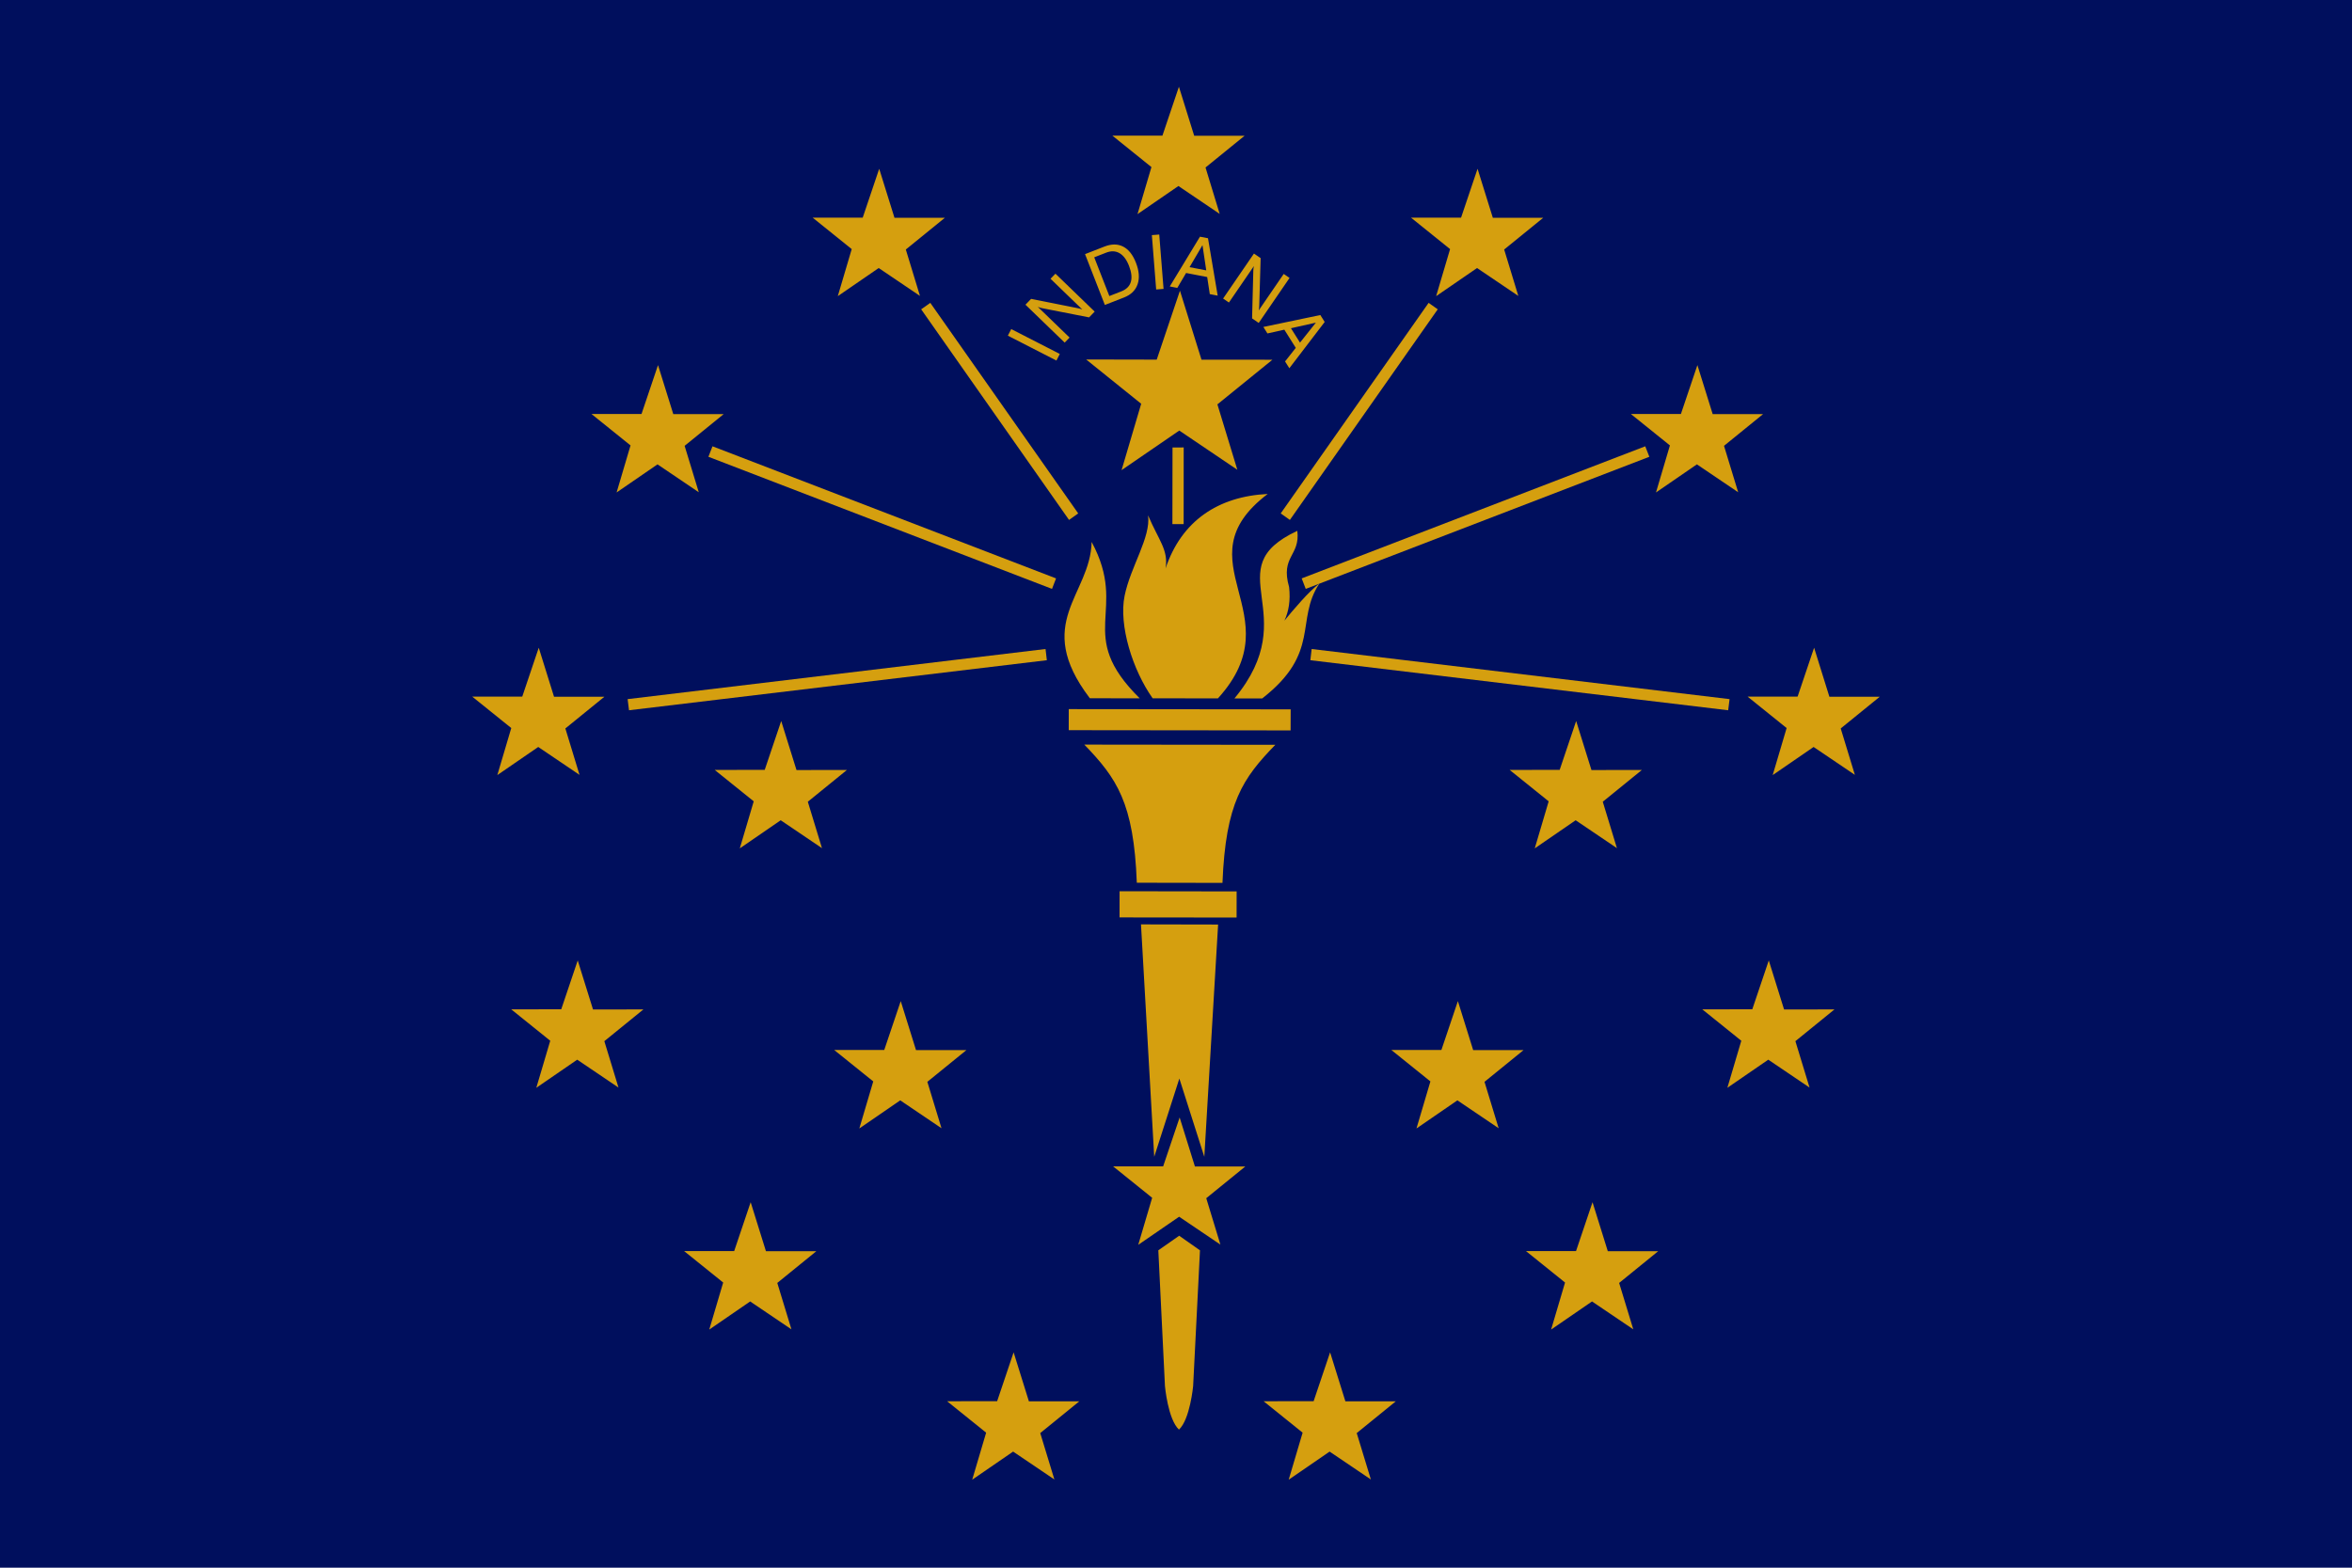
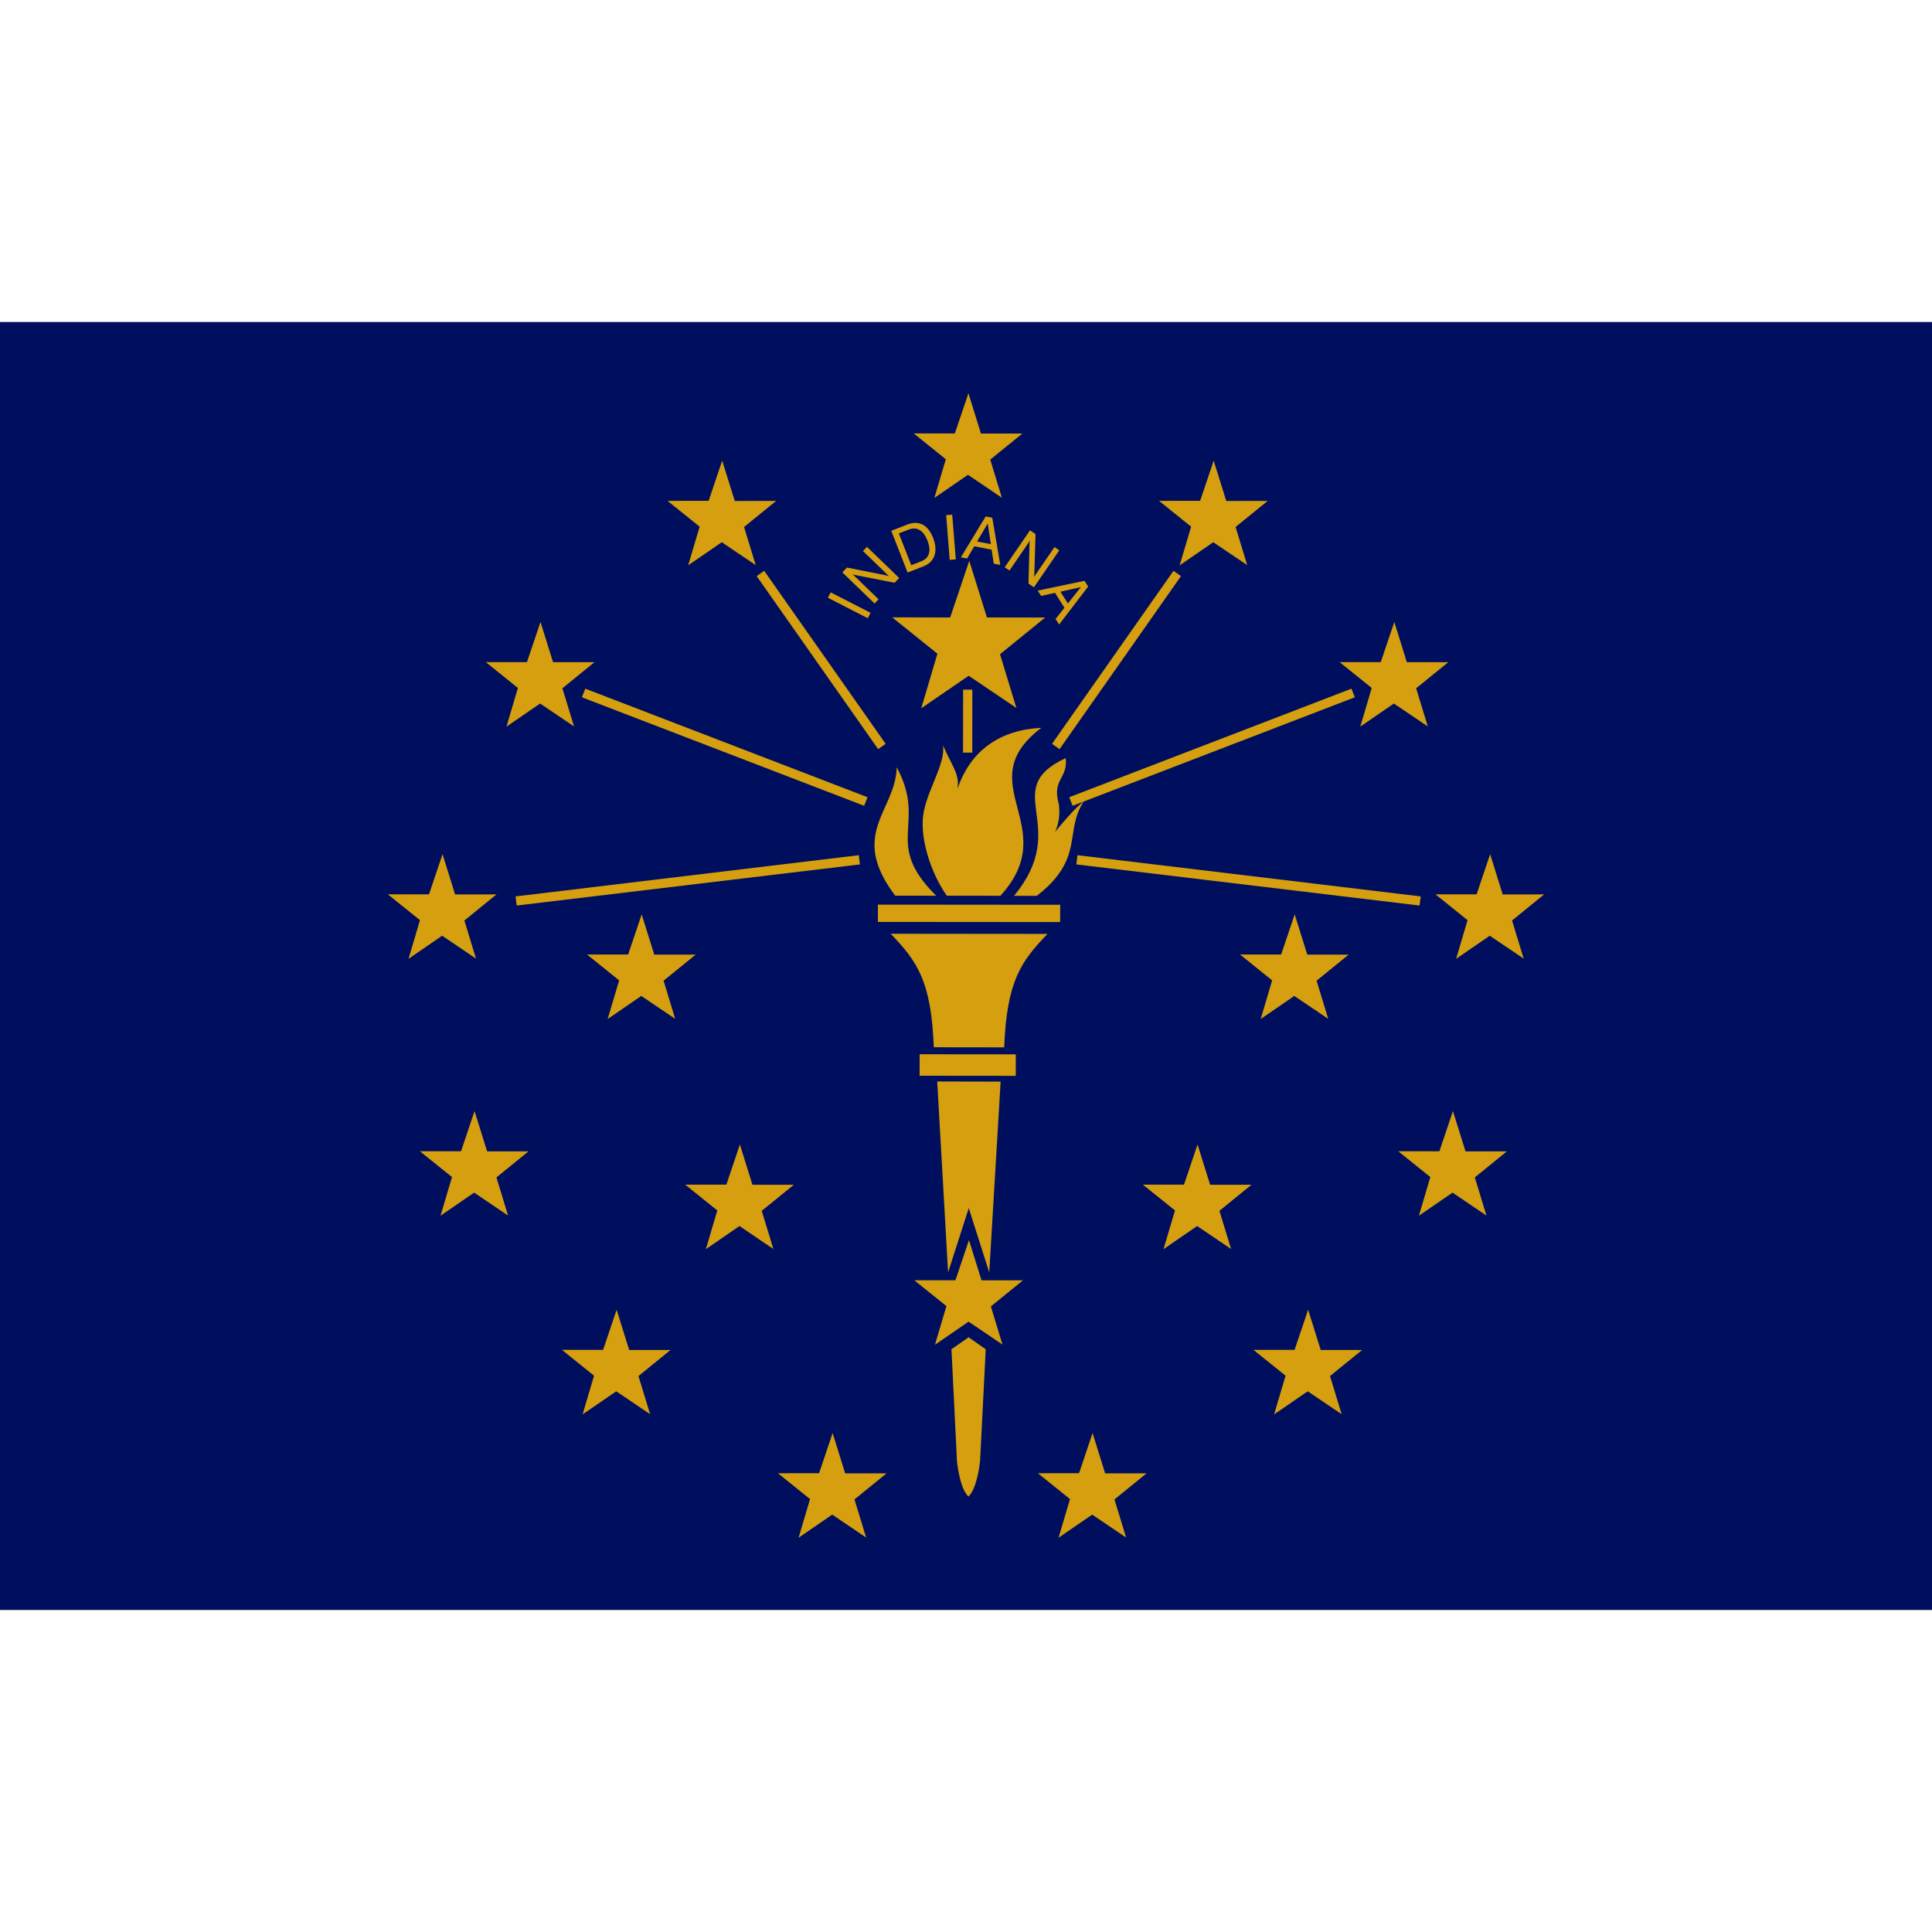
- <svg xmlns="http://www.w3.org/2000/svg" xmlns:xlink="http://www.w3.org/1999/xlink" width="750" height="500">
-   <path d="M0 0h750v500H0z" style="fill:#000f5d" />
-   <use xlink:href="#a" transform="translate(94.998 -302.576)" />
-   <use xlink:href="#a" transform="translate(165.102 -239.96)" />
-   <use xlink:href="#a" transform="translate(202.316 -149.822)" />
-   <use xlink:href="#a" transform="translate(126.44 -126.448)" />
-   <use xlink:href="#a" transform="translate(187.864 -50.087)" />
-   <use xlink:href="#a" transform="translate(131.659 27.026)" />
-   <use xlink:href="#a" transform="translate(88.727 -37.115)" />
-   <use xlink:href="#a" transform="translate(47.98 74.91)" />
-   <use xlink:href="#a" transform="translate(-52.94 74.91)" />
-   <use xlink:href="#a" transform="translate(-88.937 -37.115)" />
-   <use xlink:href="#a" transform="translate(-136.79 27.026)" />
-   <use xlink:href="#a" transform="translate(-191.937 -50.087)" />
-   <use xlink:href="#a" transform="translate(-204.367 -149.822)" />
-   <use xlink:href="#a" transform="translate(-127.052 -126.448)" />
-   <use xlink:href="#a" transform="translate(-166.336 -239.96)" />
-   <use xlink:href="#a" transform="translate(-95.803 -302.576)" />
-   <use xlink:href="#a" transform="translate(-.231 -328.736)" />
-   <use xlink:href="#b" transform="matrix(-1 0 0 1 752.207 0)" />
-   <use xlink:href="#c" transform="matrix(-1 0 0 1 751.833 0)" />
-   <use xlink:href="#d" transform="matrix(-1 0 0 1 751.657 0)" />
-   <path id="a" d="m354.95 372.003 15.954-.011 5.257-15.586 4.872 15.633 16.069-.003-12.455 10.12 4.514 14.802-13.16-8.896-13.046 8.967 4.443-15.004-12.448-10.022z" style="fill:#d59f0f" />
-   <path d="m346.35 114.652 22.503.047 7.409-21.984 6.863 21.995 22.626.022-17.549 14.238 6.358 20.856-18.513-12.505-18.401 12.622 6.255-21.168-17.55-14.123zM347.529 222.703a.587.587 0 0 1-.114-.154c-18.136-23.954.312-32.758.685-49.705 12.002 22.282-5.586 29.213 15.324 49.875l-15.895-.016z" style="fill:#d59f0f" />
-   <path d="M367.56 222.718c-6.386-8.982-10.865-23.32-8.95-32.687 1.901-9.362 8.388-18.581 7.49-25.667 3.378 7.978 6.556 11.053 5.572 16.925 5.077-15.141 16.747-22.966 32.568-23.744-28.454 21.622 8.689 38.24-15.871 65.197l-20.81-.024z" style="fill:#d59f0f" />
-   <path d="M393.642 222.754c22.596-27.264-6.159-41.236 20.048-53.452.964 8.06-5.459 8.054-2.628 17.92.485 4.271-.107 7.757-1.49 10.732 2.665-3.268 7.851-9.433 11.144-11.832-7.792 11.74.575 22.011-18.22 36.631l-9.243.003M389.821 281.584c1.008-25.563 6.477-33.345 16.847-44.036-20.122-.047-42.609-.05-60.906-.064 10.326 10.708 15.789 18.495 16.742 44.055 9.107.004 18.21.022 27.317.045zM376.071 343.989l7.96 24.97 4.398-74.085c-8.198-.028-16.396-.039-24.594-.05l4.22 74.119zM375.954 455.952c3.512-3.257 4.51-13.866 4.51-13.866l2.184-43.3-6.634-4.661-6.65 4.647 2.115 43.31s.943 10.58 4.46 13.873l.015-.003zM411.545 232.958l-70.75-.076.008-6.715 70.765.073-.023 6.718zM394.32 292.644 357 292.606l.01-8.354 37.325.054-.013 8.338z" style="fill:#d59f0f" />
-   <path id="d" d="m200.582 226.533 133.232-15.962-.416-3.576-133.26 15.986.444 3.552z" style="fill:#d59f0f" />
-   <path id="c" d="m225.896 145.688 109.567 42.132 1.288-3.344L227.2 142.342l-1.304 3.346z" style="fill:#d59f0f" />
-   <path id="b" d="m293.742 98.652 47.15 67.173 2.923-2.076-47.162-67.153-2.911 2.056z" style="fill:#d59f0f" />
-   <path d="m373.889 142.719-.034 24.444 3.585.003.014-24.457-3.565.01zM336.867 114.994l-15.482-7.939 1.078-2.102 15.482 7.938-1.078 2.103m2.638-5.718-12.51-12.092 1.798-1.86 14.735 2.941c.324.062.62.129.89.202.268.074.506.156.714.247l-10.14-9.802 1.568-1.622 12.509 12.093-1.782 1.842-14.985-2.937a7.783 7.783 0 0 1-.688-.172c-.224-.074-.454-.16-.69-.255l10.14 9.802-1.56 1.613m13.207-28.688-3.786 1.476 4.819 12.358 3.785-1.476c1.622-.632 2.642-1.634 3.062-3.006.417-1.38.224-3.1-.58-5.162-.77-1.974-1.78-3.32-3.033-4.04-1.253-.721-2.675-.77-4.267-.15m-.396 16.673-6.32-16.21 6.173-2.407c2.26-.88 4.25-.88 5.973.004 1.73.88 3.09 2.594 4.083 5.14 1.027 2.634 1.203 4.927.528 6.881-.67 1.943-2.12 3.35-4.351 4.22l-6.086 2.372m16.362-4.93-1.375-17.345 2.355-.186 1.375 17.344-2.355.187m10.644-7.122 5.324 1.022-1.198-8.047-4.126 7.025m-6.304 6.152 9.624-15.87 2.563.492 3.09 18.309-2.517-.483-.83-5.451-6.728-1.291-2.801 4.754-2.401-.46m17.006 3.858 9.835-14.353 2.134 1.462-.44 15.02c-.007.33-.024.633-.051.91a5.19 5.19 0 0 1-.124.745l7.971-11.634 1.861 1.275-9.834 14.353-2.115-1.449.394-15.265c.008-.234.026-.47.055-.707.036-.234.082-.474.137-.723l-7.971 11.634-1.852-1.268m21.632 9.467 2.888 4.588 5.063-6.369-7.951 1.781m-8.798-.407 18.166-3.801 1.39 2.21-11.27 14.756-1.365-2.17 3.417-4.327-3.65-5.798-5.386 1.199-1.302-2.07" style="fill:#d59f0f" />
+ <svg xmlns="http://www.w3.org/2000/svg" width="150px" height="150px" viewBox="0 0 150 100" version="1.1">
+   <g id="surface1">
+     <rect x="0" y="0" width="150" height="100" style="fill:rgb(0%,5.882%,36.471%);fill-opacity:1;stroke:none;" />
+     <path style=" stroke:none;fill-rule:nonzero;fill:rgb(83.529%,62.353%,5.882%);fill-opacity:1;" d="M 89.988 13.887 L 93.18 13.883 L 94.23 10.766 L 95.207 13.895 L 98.422 13.891 L 95.93 15.914 L 96.832 18.875 L 94.199 17.098 L 91.59 18.891 L 92.48 15.891 Z M 89.988 13.887 " />
+     <path style=" stroke:none;fill-rule:nonzero;fill:rgb(83.529%,62.353%,5.882%);fill-opacity:1;" d="M 104.012 26.41 L 107.203 26.406 L 108.254 23.289 L 109.227 26.414 L 112.441 26.414 L 109.949 28.438 L 110.852 31.398 L 108.219 29.621 L 105.613 31.414 L 106.5 28.414 Z M 104.012 26.41 " />
+     <path style=" stroke:none;fill-rule:nonzero;fill:rgb(83.529%,62.353%,5.882%);fill-opacity:1;" d="M 111.453 44.438 L 114.645 44.434 L 115.695 41.316 L 116.668 44.445 L 119.883 44.441 L 117.395 46.469 L 118.297 49.426 L 115.664 47.648 L 113.055 49.441 L 113.941 46.441 Z M 111.453 44.438 " />
+     <path style=" stroke:none;fill-rule:nonzero;fill:rgb(83.529%,62.353%,5.882%);fill-opacity:1;" d="M 96.277 49.109 L 99.469 49.109 L 100.52 45.992 L 101.496 49.117 L 104.707 49.117 L 102.219 51.141 L 103.121 54.102 L 100.488 52.324 L 97.879 54.117 L 98.77 51.117 Z M 96.277 49.109 " />
+     <path style=" stroke:none;fill-rule:nonzero;fill:rgb(83.529%,62.353%,5.882%);fill-opacity:1;" d="M 108.562 64.383 L 111.754 64.383 L 112.805 61.266 L 113.781 64.391 L 116.992 64.391 L 114.504 66.414 L 115.406 69.375 L 112.773 67.594 L 110.164 69.387 L 111.051 66.387 Z M 108.562 64.383 " />
+     <path style=" stroke:none;fill-rule:nonzero;fill:rgb(83.529%,62.353%,5.882%);fill-opacity:1;" d="M 97.32 79.805 L 100.512 79.805 L 101.562 76.688 L 102.539 79.812 L 105.754 79.812 L 103.262 81.836 L 104.164 84.797 L 101.531 83.02 L 98.922 84.812 L 99.812 81.809 Z M 97.32 79.805 " />
+     <path style=" stroke:none;fill-rule:nonzero;fill:rgb(83.529%,62.353%,5.882%);fill-opacity:1;" d="M 88.734 66.977 L 91.926 66.977 L 92.977 63.859 L 93.953 66.984 L 97.164 66.984 L 94.676 69.008 L 95.578 71.969 L 92.945 70.188 L 90.336 71.984 L 91.227 68.98 Z M 88.734 66.977 " />
+     <path style=" stroke:none;fill-rule:nonzero;fill:rgb(83.529%,62.353%,5.882%);fill-opacity:1;" d="M 80.586 89.383 L 83.777 89.379 L 84.828 86.262 L 85.801 89.391 L 89.016 89.391 L 86.527 91.414 L 87.43 94.375 L 84.797 92.594 L 82.188 94.387 L 83.074 91.387 Z M 80.586 89.383 " />
+     <path style=" stroke:none;fill-rule:nonzero;fill:rgb(83.529%,62.353%,5.882%);fill-opacity:1;" d="M 60.402 89.383 L 63.594 89.379 L 64.645 86.262 L 65.617 89.391 L 68.832 89.391 L 66.34 91.414 L 67.246 94.375 L 64.613 92.594 L 62.004 94.387 L 62.891 91.387 Z M 60.402 89.383 " />
+     <path style=" stroke:none;fill-rule:nonzero;fill:rgb(83.529%,62.353%,5.882%);fill-opacity:1;" d="M 53.203 66.977 L 56.395 66.977 L 57.445 63.859 L 58.418 66.984 L 61.633 66.984 L 59.141 69.008 L 60.043 71.969 L 57.414 70.188 L 54.805 71.984 L 55.691 68.98 Z M 53.203 66.977 " />
+     <path style=" stroke:none;fill-rule:nonzero;fill:rgb(83.529%,62.353%,5.882%);fill-opacity:1;" d="M 43.633 79.805 L 46.824 79.805 L 47.875 76.688 L 48.848 79.812 L 52.062 79.812 L 49.57 81.836 L 50.473 84.797 L 47.844 83.02 L 45.234 84.812 L 46.121 81.809 Z M 43.633 79.805 " />
+     <path style=" stroke:none;fill-rule:nonzero;fill:rgb(83.529%,62.353%,5.882%);fill-opacity:1;" d="M 32.602 64.383 L 35.793 64.383 L 36.844 61.266 L 37.82 64.391 L 41.031 64.391 L 38.543 66.414 L 39.445 69.375 L 36.812 67.594 L 34.203 69.387 L 35.094 66.387 Z M 32.602 64.383 " />
+     <path style=" stroke:none;fill-rule:nonzero;fill:rgb(83.529%,62.353%,5.882%);fill-opacity:1;" d="M 30.117 44.438 L 33.309 44.434 L 34.359 41.316 L 35.332 44.445 L 38.547 44.441 L 36.055 46.469 L 36.957 49.426 L 34.328 47.648 L 31.719 49.441 L 32.605 46.441 Z M 30.117 44.438 " />
+     <path style=" stroke:none;fill-rule:nonzero;fill:rgb(83.529%,62.353%,5.882%);fill-opacity:1;" d="M 45.578 49.109 L 48.77 49.109 L 49.82 45.992 L 50.797 49.117 L 54.012 49.117 L 51.52 51.141 L 52.422 54.102 L 49.789 52.324 L 47.18 54.117 L 48.07 51.117 Z M 45.578 49.109 " />
+     <path style=" stroke:none;fill-rule:nonzero;fill:rgb(83.529%,62.353%,5.882%);fill-opacity:1;" d="M 37.723 26.41 L 40.914 26.406 L 41.965 23.289 L 42.938 26.414 L 46.152 26.414 L 43.664 28.438 L 44.566 31.398 L 41.934 29.621 L 39.324 31.414 L 40.211 28.414 Z M 37.723 26.41 " />
+     <path style=" stroke:none;fill-rule:nonzero;fill:rgb(83.529%,62.353%,5.882%);fill-opacity:1;" d="M 51.828 13.887 L 55.02 13.883 L 56.07 10.766 L 57.047 13.895 L 60.262 13.891 L 57.77 15.914 L 58.672 18.875 L 56.039 17.098 L 53.43 18.891 L 54.32 15.891 Z M 51.828 13.887 " />
+     <path style=" stroke:none;fill-rule:nonzero;fill:rgb(83.529%,62.353%,5.882%);fill-opacity:1;" d="M 70.945 8.652 L 74.133 8.652 L 75.188 5.535 L 76.16 8.66 L 79.375 8.66 L 76.883 10.684 L 77.785 13.645 L 75.152 11.863 L 72.543 13.66 L 73.434 10.656 Z M 70.945 8.652 " />
+     <path style=" stroke:none;fill-rule:nonzero;fill:rgb(83.529%,62.353%,5.882%);fill-opacity:1;" d="M 91.691 19.73 L 82.262 33.164 L 81.68 32.75 L 91.109 19.32 Z M 91.691 19.73 " />
+     <path style=" stroke:none;fill-rule:nonzero;fill:rgb(83.529%,62.353%,5.882%);fill-opacity:1;" d="M 105.188 29.137 L 83.273 37.562 L 83.016 36.895 L 104.926 28.469 Z M 105.188 29.137 " />
+     <path style=" stroke:none;fill-rule:nonzero;fill:rgb(83.529%,62.353%,5.882%);fill-opacity:1;" d="M 110.215 45.305 L 83.57 42.113 L 83.652 41.398 L 110.305 44.598 Z M 110.215 45.305 " />
+     <path style=" stroke:none;fill-rule:nonzero;fill:rgb(83.529%,62.353%,5.882%);fill-opacity:1;" d="M 70.988 74.402 L 74.18 74.398 L 75.23 71.281 L 76.207 74.406 L 79.422 74.406 L 76.93 76.43 L 77.832 79.391 L 75.199 77.613 L 72.59 79.406 L 73.48 76.406 Z M 70.988 74.402 " />
+     <path style=" stroke:none;fill-rule:nonzero;fill:rgb(83.529%,62.353%,5.882%);fill-opacity:1;" d="M 69.27 22.93 L 73.77 22.941 L 75.254 18.543 L 76.625 22.941 L 81.148 22.945 L 77.641 25.793 L 78.91 29.965 L 75.211 27.465 L 71.527 29.988 L 72.781 25.754 Z M 69.504 44.539 C 65.855 39.719 69.547 37.957 69.621 34.57 C 72.02 39.023 68.504 40.41 72.684 44.543 Z M 69.504 44.539 " />
+     <path style=" stroke:none;fill-rule:nonzero;fill:rgb(83.529%,62.353%,5.882%);fill-opacity:1;" d="M 73.512 44.543 C 72.234 42.746 71.34 39.879 71.723 38.008 C 72.102 36.133 73.398 34.289 73.219 32.871 C 73.895 34.469 74.531 35.082 74.336 36.258 C 75.352 33.23 77.684 31.664 80.848 31.508 C 75.156 35.832 82.586 39.156 77.672 44.547 Z M 73.512 44.543 " />
+     <path style=" stroke:none;fill-rule:nonzero;fill:rgb(83.529%,62.353%,5.882%);fill-opacity:1;" d="M 78.727 44.551 C 83.246 39.098 77.496 36.305 82.738 33.859 C 82.93 35.473 81.645 35.473 82.211 37.445 C 82.309 38.297 82.191 38.996 81.914 39.59 C 82.449 38.938 83.484 37.703 84.145 37.223 C 82.586 39.574 84.258 41.625 80.5 44.551 L 78.652 44.551 M 77.965 56.316 C 78.164 51.203 79.258 49.648 81.332 47.508 C 77.309 47.5 72.812 47.5 69.152 47.496 C 71.219 49.637 72.309 51.195 72.5 56.309 C 74.32 56.309 76.145 56.312 77.965 56.316 Z M 75.215 68.797 L 76.805 73.793 L 77.688 58.977 C 76.047 58.969 74.406 58.969 72.766 58.965 L 73.609 73.789 Z M 75.191 91.191 C 75.895 90.539 76.094 88.418 76.094 88.418 L 76.531 79.758 L 75.203 78.824 L 73.871 79.754 L 74.297 88.418 C 74.297 88.418 74.484 90.531 75.188 91.191 Z M 82.309 46.59 L 68.16 46.578 L 68.16 45.234 L 82.312 45.246 Z M 78.863 58.527 L 71.398 58.52 L 71.402 56.852 L 78.867 56.859 Z M 78.863 58.527 " />
+     <path style=" stroke:none;fill-rule:nonzero;fill:rgb(83.529%,62.353%,5.882%);fill-opacity:1;" d="M 40.117 45.305 L 66.762 42.113 L 66.68 41.398 L 40.027 44.598 Z M 40.117 45.305 " />
+     <path style=" stroke:none;fill-rule:nonzero;fill:rgb(83.529%,62.353%,5.882%);fill-opacity:1;" d="M 45.18 29.137 L 67.094 37.562 L 67.352 36.895 L 45.441 28.469 Z M 45.18 29.137 " />
+     <path style=" stroke:none;fill-rule:nonzero;fill:rgb(83.529%,62.353%,5.882%);fill-opacity:1;" d="M 58.75 19.73 L 68.18 33.164 L 68.762 32.75 L 59.332 19.32 Z M 58.75 19.73 " />
+     <path style=" stroke:none;fill-rule:nonzero;fill:rgb(83.529%,62.353%,5.882%);fill-opacity:1;" d="M 74.777 28.543 L 74.77 33.434 L 75.488 33.434 L 75.492 28.543 Z M 67.375 23 L 64.277 21.41 L 64.492 20.992 L 67.59 22.578 L 67.375 23 M 67.902 21.855 L 65.398 19.438 L 65.758 19.066 L 68.707 19.652 C 68.77 19.664 68.828 19.68 68.883 19.695 C 68.938 19.707 68.984 19.723 69.027 19.742 L 67 17.781 L 67.312 17.457 L 69.812 19.875 L 69.457 20.246 L 66.461 19.656 C 66.414 19.648 66.367 19.637 66.324 19.625 C 66.277 19.609 66.23 19.59 66.184 19.57 L 68.211 21.531 L 67.902 21.855 M 70.543 16.117 L 69.785 16.414 L 70.75 18.883 L 71.504 18.59 C 71.832 18.461 72.035 18.262 72.117 17.988 C 72.203 17.711 72.164 17.367 72.004 16.957 C 71.848 16.562 71.645 16.293 71.395 16.148 C 71.145 16.004 70.859 15.992 70.543 16.117 M 70.465 19.453 L 69.199 16.211 L 70.434 15.73 C 70.887 15.555 71.285 15.555 71.629 15.73 C 71.973 15.906 72.246 16.25 72.445 16.758 C 72.648 17.285 72.684 17.742 72.551 18.133 C 72.418 18.523 72.125 18.805 71.68 18.977 L 70.465 19.453 M 73.734 18.465 L 73.461 14.996 L 73.93 14.961 L 74.207 18.43 L 73.734 18.465 M 75.863 17.043 L 76.93 17.246 L 76.688 15.637 L 75.863 17.043 M 74.602 18.273 L 76.527 15.098 L 77.039 15.195 L 77.66 18.859 L 77.156 18.762 L 76.988 17.672 L 75.645 17.414 L 75.082 18.363 L 74.602 18.273 M 78.004 19.043 L 79.973 16.172 L 80.398 16.465 L 80.309 19.469 C 80.309 19.535 80.305 19.598 80.301 19.652 C 80.297 19.703 80.289 19.75 80.277 19.801 L 81.871 17.473 L 82.242 17.73 L 80.273 20.598 L 79.852 20.309 L 79.93 17.258 C 79.934 17.211 79.938 17.164 79.941 17.113 C 79.949 17.07 79.957 17.02 79.969 16.969 L 78.375 19.297 L 78.004 19.043 M 82.332 20.938 L 82.91 21.855 L 83.922 20.582 L 82.332 20.938 M 80.57 20.855 L 84.203 20.094 L 84.484 20.539 L 82.23 23.488 L 81.957 23.055 L 82.641 22.188 L 81.91 21.031 L 80.832 21.27 L 80.57 20.855 " />
+   </g>
</svg>
